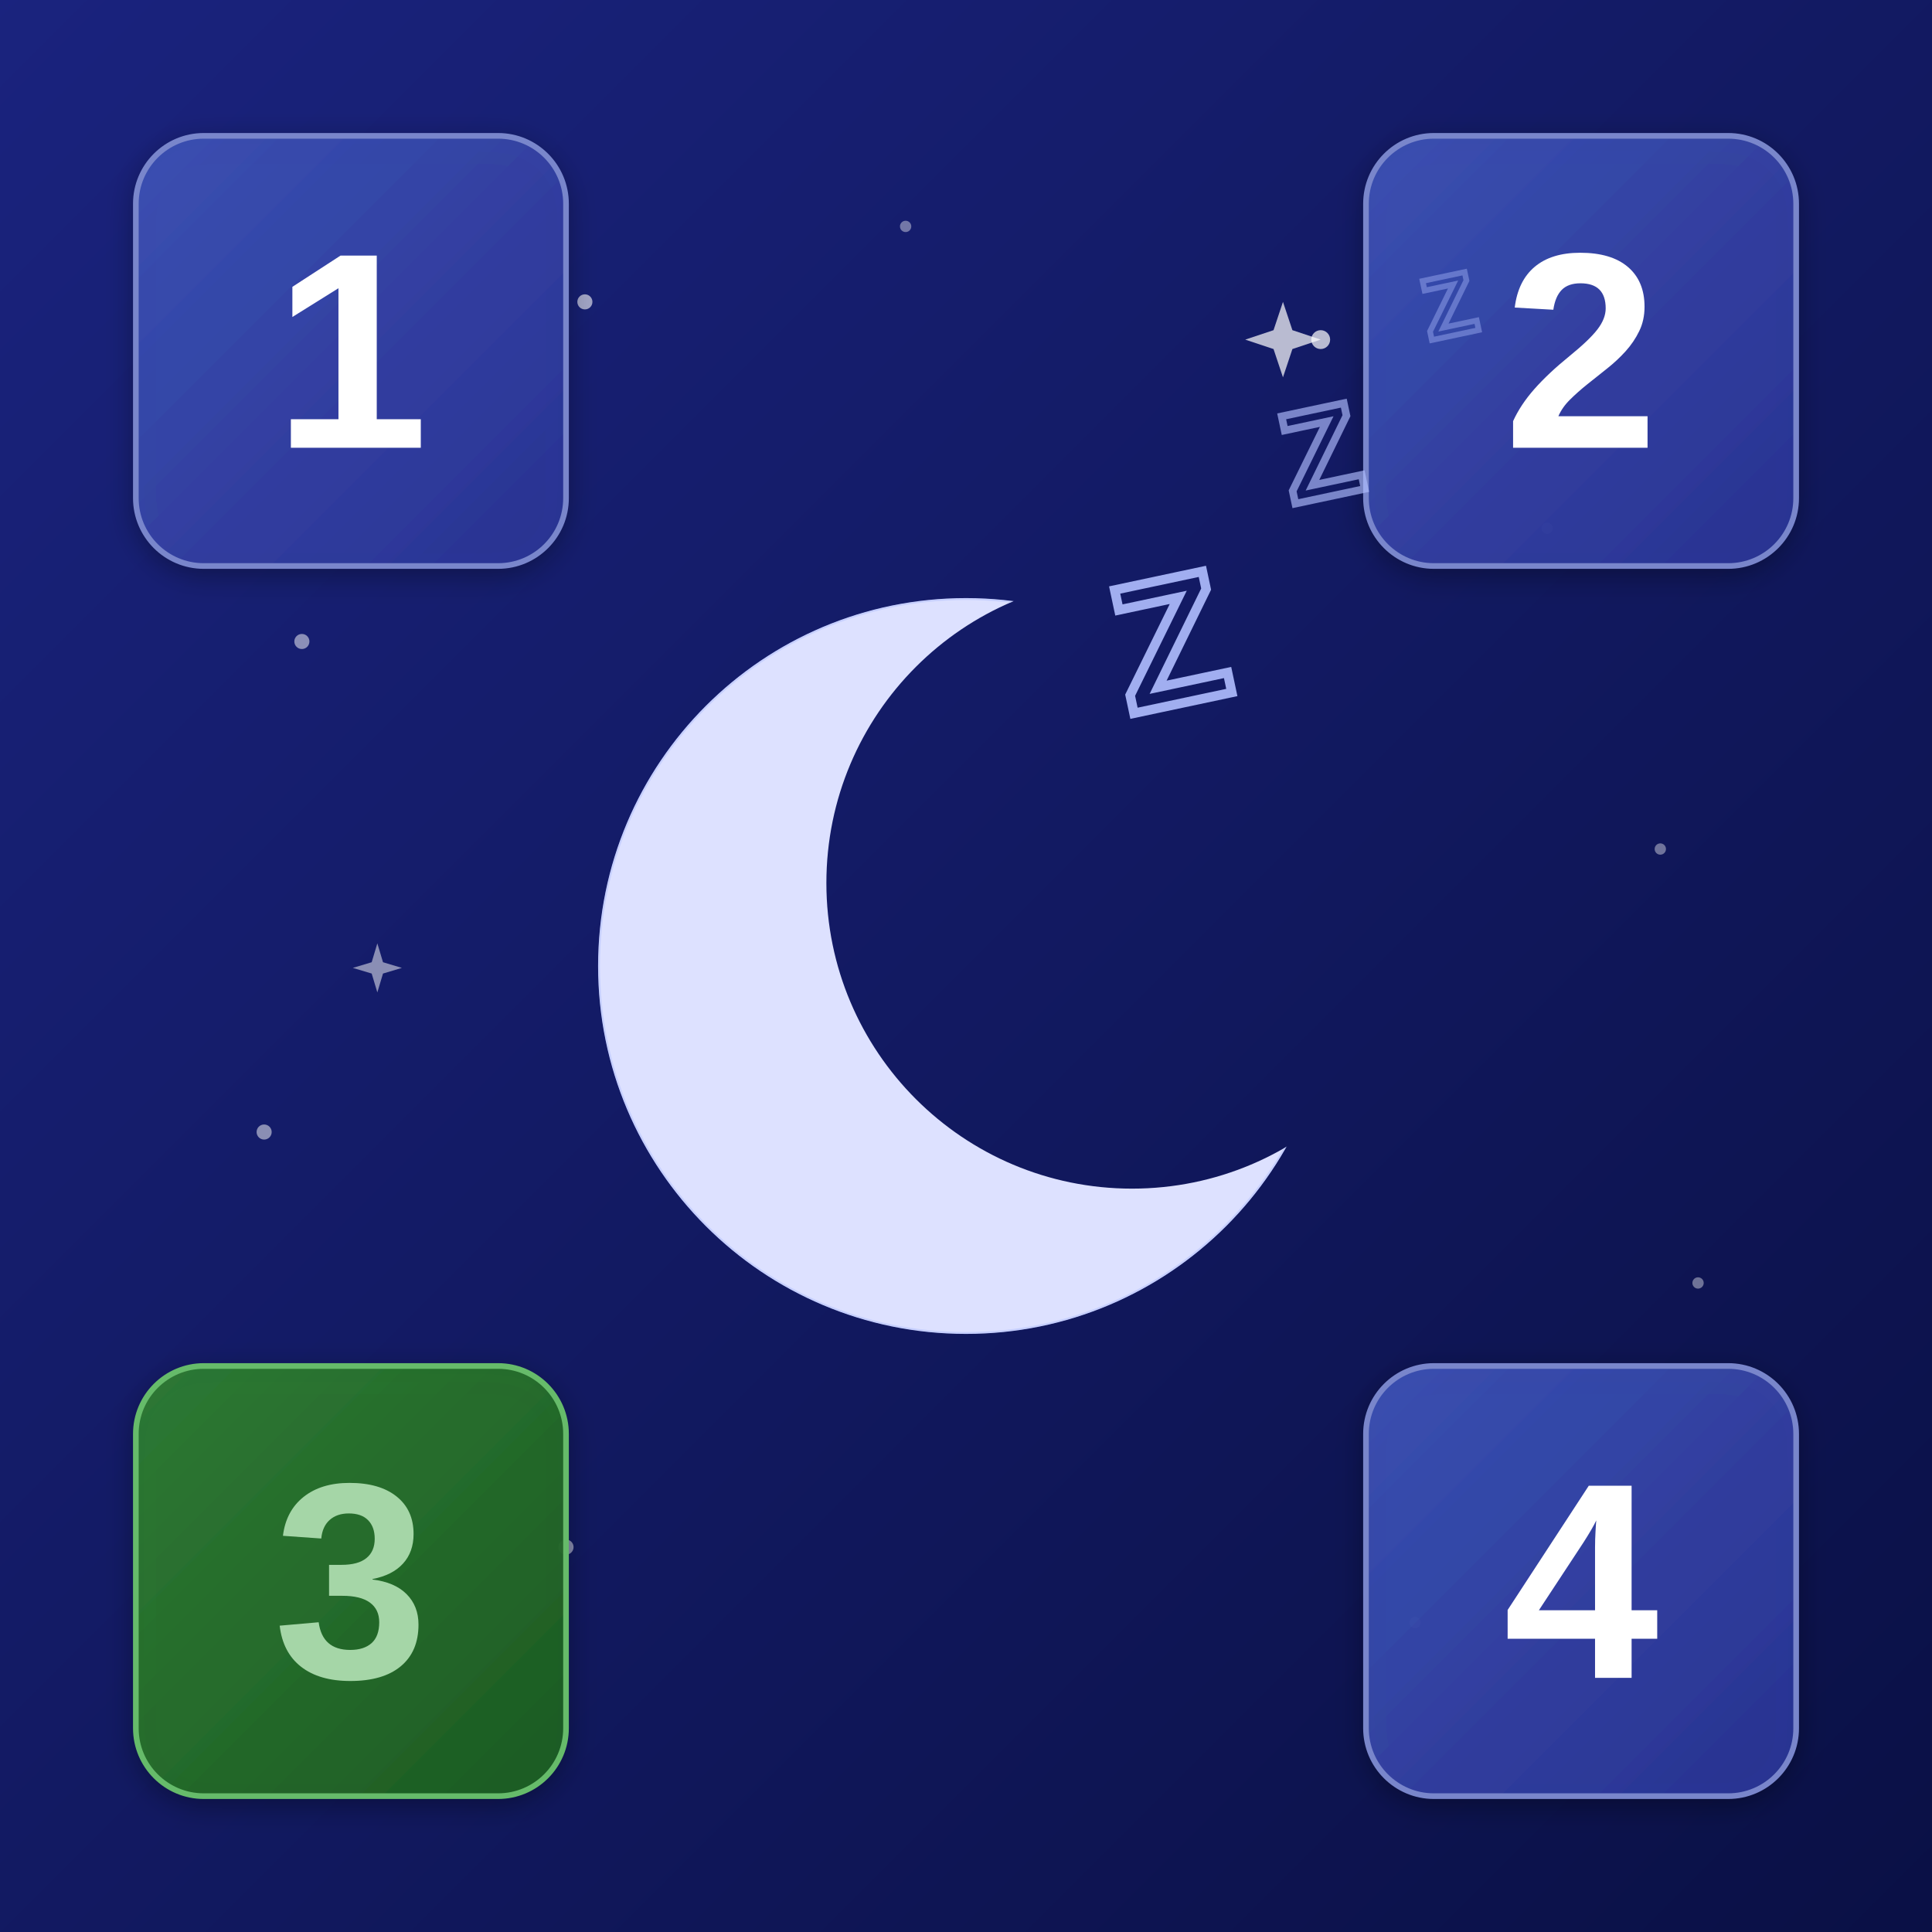
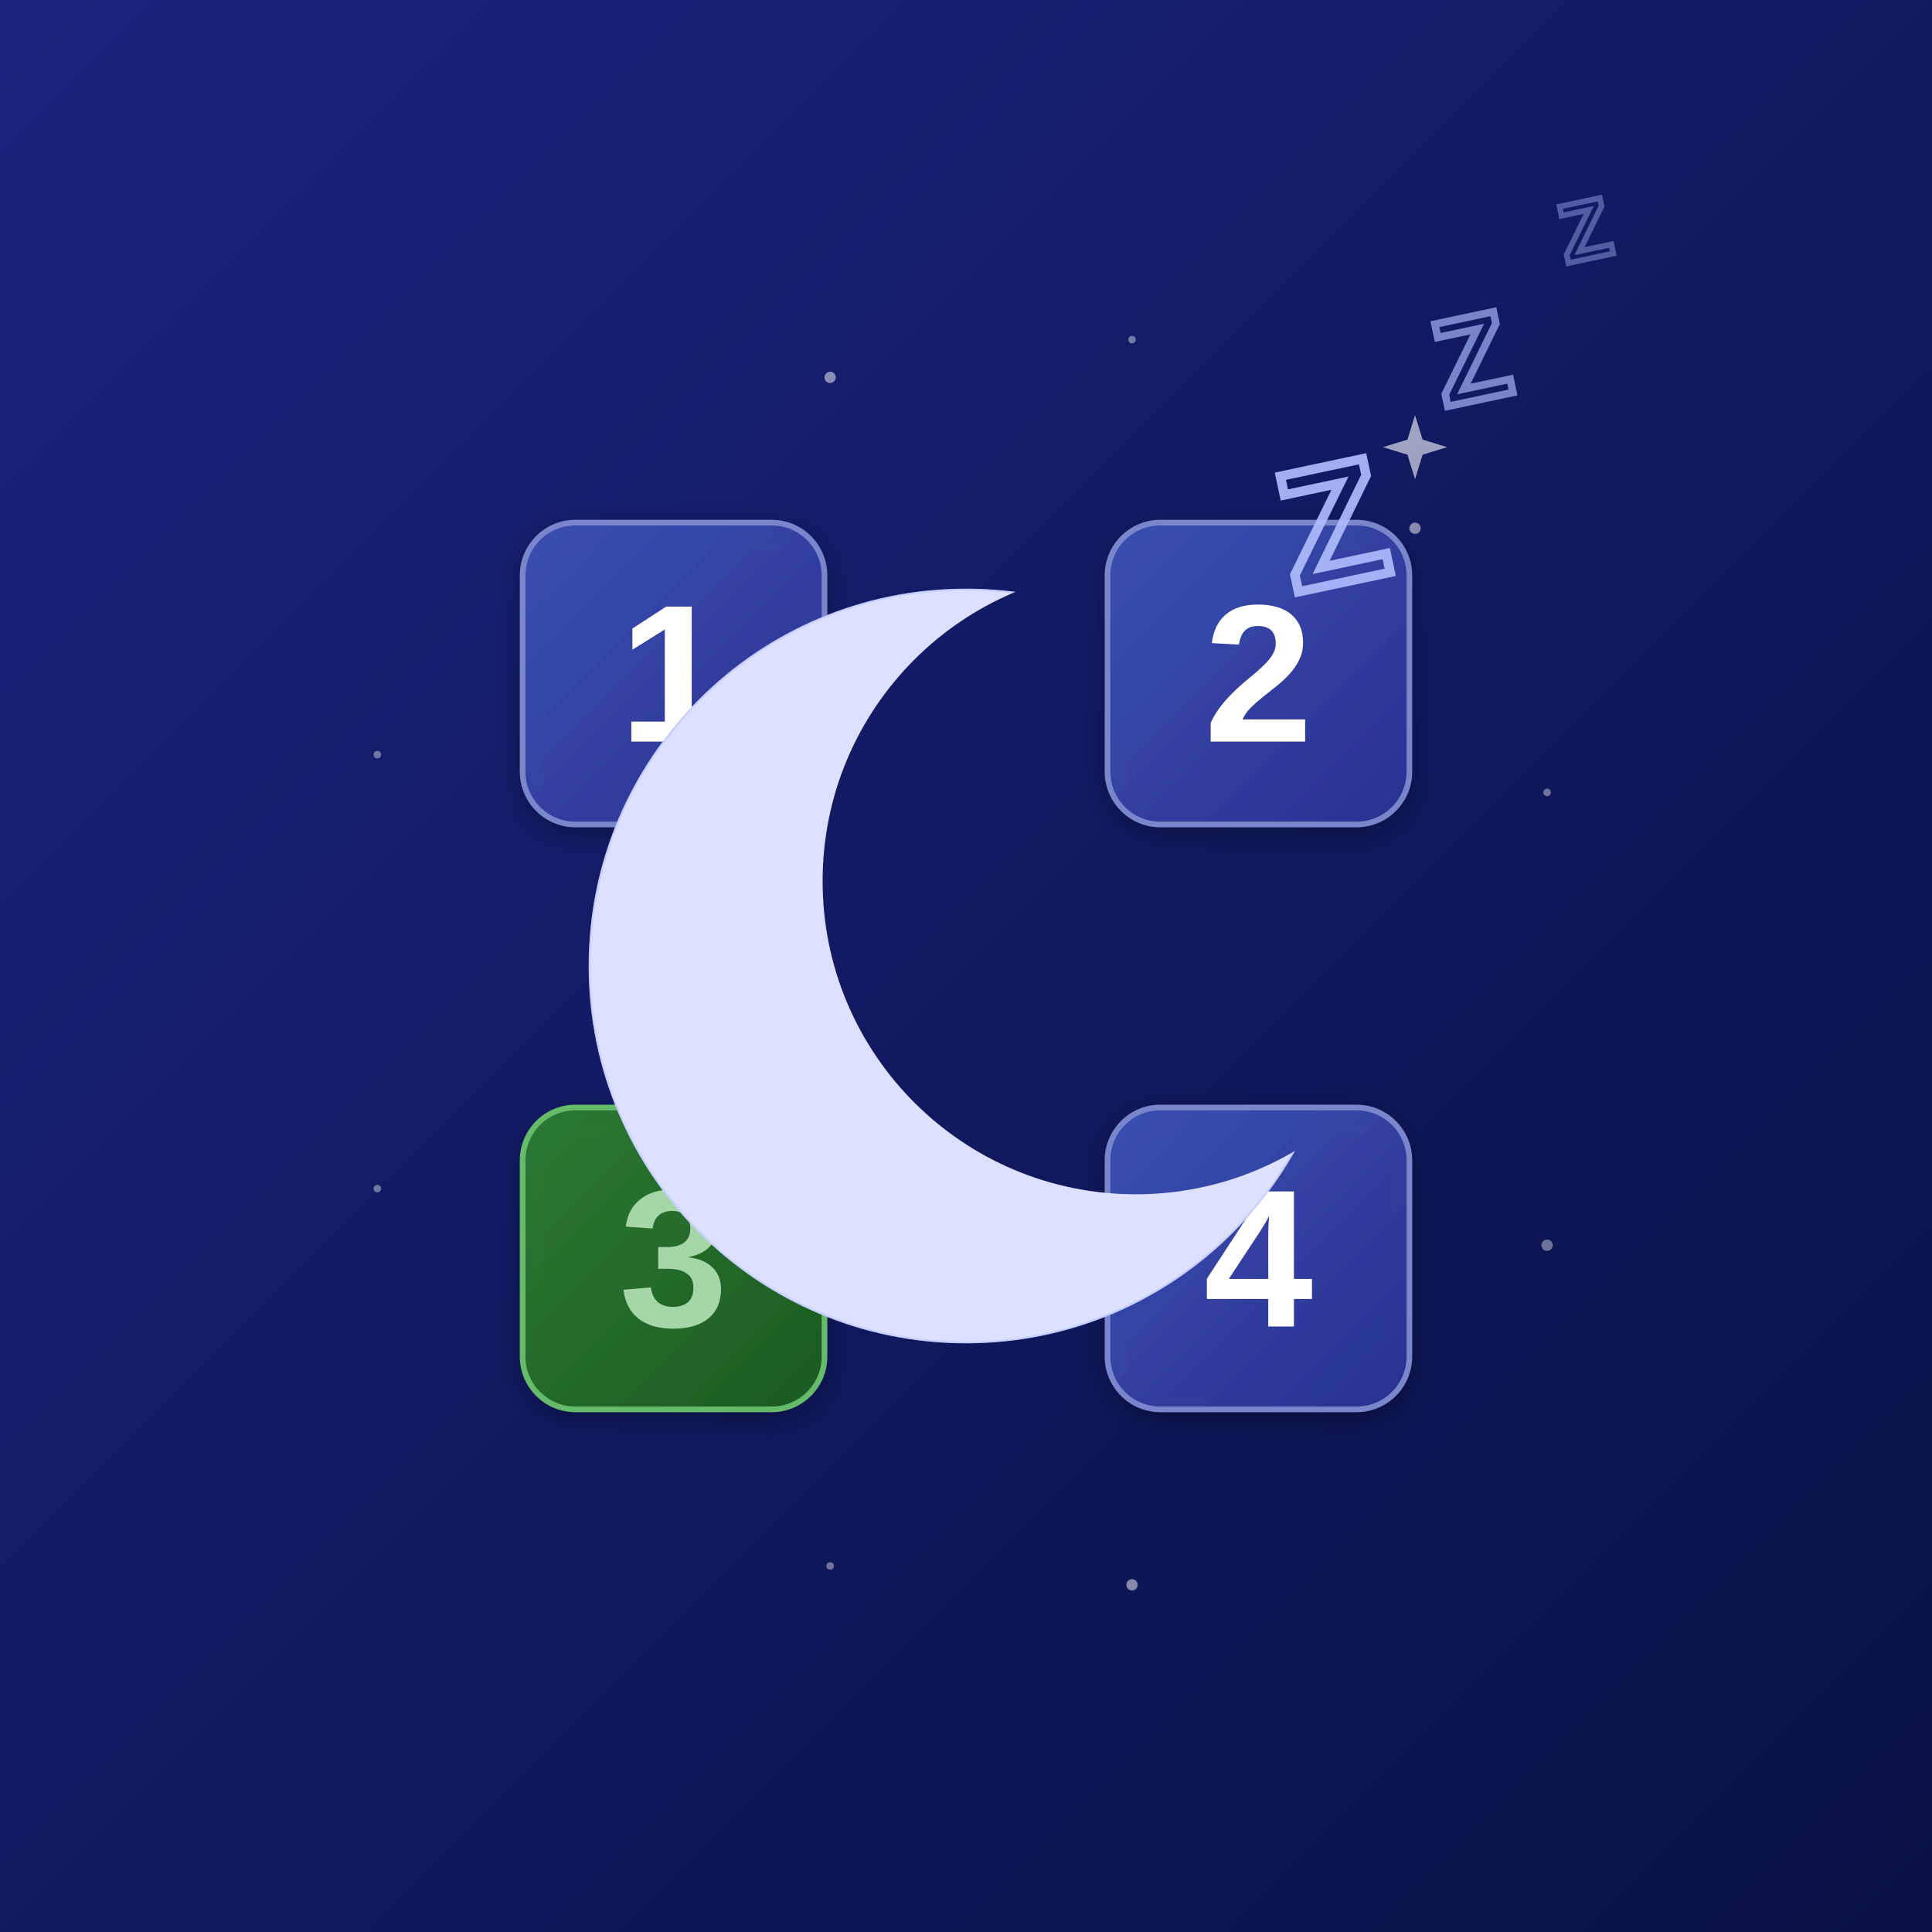
<svg xmlns="http://www.w3.org/2000/svg" viewBox="0 0 1024 1024" width="1024" height="1024">
  <defs>
    <linearGradient id="bgA" x1="0%" y1="0%" x2="100%" y2="100%">
      <stop offset="0%" style="stop-color:#1a237e" />
      <stop offset="100%" style="stop-color:#0a1045" />
    </linearGradient>
    <linearGradient id="panelA" x1="0%" y1="0%" x2="100%" y2="100%">
      <stop offset="0%" style="stop-color:#3f51b5;stop-opacity:0.95" />
      <stop offset="100%" style="stop-color:#283593;stop-opacity:0.95" />
    </linearGradient>
    <linearGradient id="panelGreen" x1="0%" y1="0%" x2="100%" y2="100%">
      <stop offset="0%" style="stop-color:#2e7d32;stop-opacity:0.95" />
      <stop offset="100%" style="stop-color:#1b5e20;stop-opacity:0.95" />
    </linearGradient>
    <filter id="glow">
      <feGaussianBlur stdDeviation="6" result="blur" />
      <feMerge>
        <feMergeNode in="blur" />
        <feMergeNode in="SourceGraphic" />
      </feMerge>
    </filter>
    <filter id="panelShadow">
      <feDropShadow dx="0" dy="4" stdDeviation="8" flood-color="#000" flood-opacity="0.4" />
    </filter>
    <mask id="moonMaskA">
-       <circle cx="512" cy="512" r="195" fill="white" />
-       <circle cx="600" cy="468" r="162" fill="black" />
+       <circle cx="512" cy="512" r="200" fill="white" />
+       <circle cx="602" cy="467" r="166" fill="black" />
    </mask>
  </defs>
  <rect width="1024" height="1024" fill="url(#bgA)" />
-   <circle cx="310" cy="160" r="4" fill="white" opacity="0.6" />
-   <circle cx="480" cy="120" r="3" fill="white" opacity="0.4" />
-   <circle cx="700" cy="180" r="5" fill="white" opacity="0.7" />
-   <circle cx="820" cy="280" r="3" fill="white" opacity="0.5" />
-   <circle cx="160" cy="340" r="4" fill="white" opacity="0.5" />
-   <circle cx="880" cy="450" r="3" fill="white" opacity="0.4" />
-   <circle cx="140" cy="600" r="4" fill="white" opacity="0.5" />
-   <circle cx="900" cy="680" r="3" fill="white" opacity="0.4" />
-   <circle cx="300" cy="820" r="4" fill="white" opacity="0.5" />
-   <circle cx="750" cy="860" r="3" fill="white" opacity="0.4" />
-   <path d="M680 160 L685 175 L700 180 L685 185 L680 200 L675 185 L660 180 L675 175 Z" fill="white" opacity="0.7" />
-   <path d="M200 500 L203 510 L213 513 L203 516 L200 526 L197 516 L187 513 L197 510 Z" fill="white" opacity="0.5" />
-   <rect x="72" y="72" width="228" height="228" rx="36" fill="url(#panelA)" filter="url(#panelShadow)" />
-   <rect x="72" y="72" width="228" height="228" rx="36" fill="none" stroke="#7986cb" stroke-width="3" />
-   <text x="186" y="186" font-family="'Arial Rounded MT Bold', Arial, sans-serif" font-size="148" font-weight="900" fill="white" text-anchor="middle" dominant-baseline="central">1</text>
-   <rect x="724" y="72" width="228" height="228" rx="36" fill="url(#panelA)" filter="url(#panelShadow)" />
-   <rect x="724" y="72" width="228" height="228" rx="36" fill="none" stroke="#7986cb" stroke-width="3" />
-   <text x="838" y="186" font-family="'Arial Rounded MT Bold', Arial, sans-serif" font-size="148" font-weight="900" fill="white" text-anchor="middle" dominant-baseline="central">2</text>
-   <rect x="72" y="724" width="228" height="228" rx="36" fill="url(#panelGreen)" filter="url(#panelShadow)" />
-   <rect x="72" y="724" width="228" height="228" rx="36" fill="none" stroke="#66bb6a" stroke-width="3" />
-   <text x="186" y="838" font-family="'Arial Rounded MT Bold', Arial, sans-serif" font-size="148" font-weight="900" fill="#a5d6a7" text-anchor="middle" dominant-baseline="central">3</text>
-   <rect x="724" y="724" width="228" height="228" rx="36" fill="url(#panelA)" filter="url(#panelShadow)" />
-   <rect x="724" y="724" width="228" height="228" rx="36" fill="none" stroke="#7986cb" stroke-width="3" />
-   <text x="838" y="838" font-family="'Arial Rounded MT Bold', Arial, sans-serif" font-size="148" font-weight="900" fill="white" text-anchor="middle" dominant-baseline="central">4</text>
-   <circle cx="512" cy="512" r="195" fill="#dde1ff" mask="url(#moonMaskA)" filter="url(#glow)" />
-   <circle cx="512" cy="512" r="195" fill="none" stroke="#b0beff" stroke-width="2" mask="url(#moonMaskA)" opacity="0.5" />
-   <text x="620" y="340" font-family="'Arial Rounded MT Bold', Arial, sans-serif" font-size="96" font-weight="900" fill="none" stroke="#b0beff" stroke-width="5" text-anchor="middle" dominant-baseline="central" transform="rotate(-12, 620, 340)" opacity="0.90">Z</text>
-   <text x="700" y="240" font-family="'Arial Rounded MT Bold', Arial, sans-serif" font-size="68" font-weight="900" fill="none" stroke="#b0beff" stroke-width="4" text-anchor="middle" dominant-baseline="central" transform="rotate(-12, 700, 240)" opacity="0.65">Z</text>
-   <text x="768" y="162" font-family="'Arial Rounded MT Bold', Arial, sans-serif" font-size="46" font-weight="900" fill="none" stroke="#b0beff" stroke-width="3" text-anchor="middle" dominant-baseline="central" transform="rotate(-12, 768, 162)" opacity="0.40">Z</text>
+   <circle cx="440" cy="200" r="3" fill="white" opacity="0.5" />
+   <circle cx="600" cy="180" r="2" fill="white" opacity="0.4" />
+   <circle cx="750" cy="280" r="3" fill="white" opacity="0.5" />
+   <circle cx="200" cy="400" r="2" fill="white" opacity="0.4" />
+   <circle cx="820" cy="420" r="2" fill="white" opacity="0.4" />
+   <circle cx="200" cy="630" r="2" fill="white" opacity="0.4" />
+   <circle cx="820" cy="660" r="3" fill="white" opacity="0.4" />
+   <circle cx="440" cy="830" r="2" fill="white" opacity="0.4" />
+   <circle cx="600" cy="840" r="3" fill="white" opacity="0.5" />
+   <path d="M750 220 L754 233 L767 237 L754 241 L750 254 L746 241 L733 237 L746 233 Z" fill="white" opacity="0.6" />
+   <rect x="277" y="277" width="160" height="160" rx="28" fill="url(#panelA)" filter="url(#panelShadow)" />
+   <rect x="277" y="277" width="160" height="160" rx="28" fill="none" stroke="#7986cb" stroke-width="3" />
+   <text x="357" y="357" font-family="'Arial Rounded MT Bold', Arial, sans-serif" font-size="104" font-weight="900" fill="white" text-anchor="middle" dominant-baseline="central">1</text>
+   <rect x="587" y="277" width="160" height="160" rx="28" fill="url(#panelA)" filter="url(#panelShadow)" />
+   <rect x="587" y="277" width="160" height="160" rx="28" fill="none" stroke="#7986cb" stroke-width="3" />
+   <text x="667" y="357" font-family="'Arial Rounded MT Bold', Arial, sans-serif" font-size="104" font-weight="900" fill="white" text-anchor="middle" dominant-baseline="central">2</text>
+   <rect x="277" y="587" width="160" height="160" rx="28" fill="url(#panelGreen)" filter="url(#panelShadow)" />
+   <rect x="277" y="587" width="160" height="160" rx="28" fill="none" stroke="#66bb6a" stroke-width="3" />
+   <text x="357" y="667" font-family="'Arial Rounded MT Bold', Arial, sans-serif" font-size="104" font-weight="900" fill="#a5d6a7" text-anchor="middle" dominant-baseline="central">3</text>
+   <rect x="587" y="587" width="160" height="160" rx="28" fill="url(#panelA)" filter="url(#panelShadow)" />
+   <rect x="587" y="587" width="160" height="160" rx="28" fill="none" stroke="#7986cb" stroke-width="3" />
+   <text x="667" y="667" font-family="'Arial Rounded MT Bold', Arial, sans-serif" font-size="104" font-weight="900" fill="white" text-anchor="middle" dominant-baseline="central">4</text>
+   <circle cx="512" cy="512" r="200" fill="#dde1ff" mask="url(#moonMaskA)" filter="url(#glow)" />
+   <circle cx="512" cy="512" r="200" fill="none" stroke="#b0beff" stroke-width="2" mask="url(#moonMaskA)" opacity="0.5" />
+   <text x="706" y="278" font-family="'Arial Rounded MT Bold', Arial, sans-serif" font-size="90" font-weight="900" fill="none" stroke="#b0beff" stroke-width="5" text-anchor="middle" dominant-baseline="central" transform="rotate(-12, 706, 278)" opacity="0.90">Z</text>
+   <text x="780" y="190" font-family="'Arial Rounded MT Bold', Arial, sans-serif" font-size="64" font-weight="900" fill="none" stroke="#b0beff" stroke-width="4" text-anchor="middle" dominant-baseline="central" transform="rotate(-12, 780, 190)" opacity="0.65">Z</text>
+   <text x="840" y="122" font-family="'Arial Rounded MT Bold', Arial, sans-serif" font-size="44" font-weight="900" fill="none" stroke="#b0beff" stroke-width="3" text-anchor="middle" dominant-baseline="central" transform="rotate(-12, 840, 122)" opacity="0.40">Z</text>
</svg>
